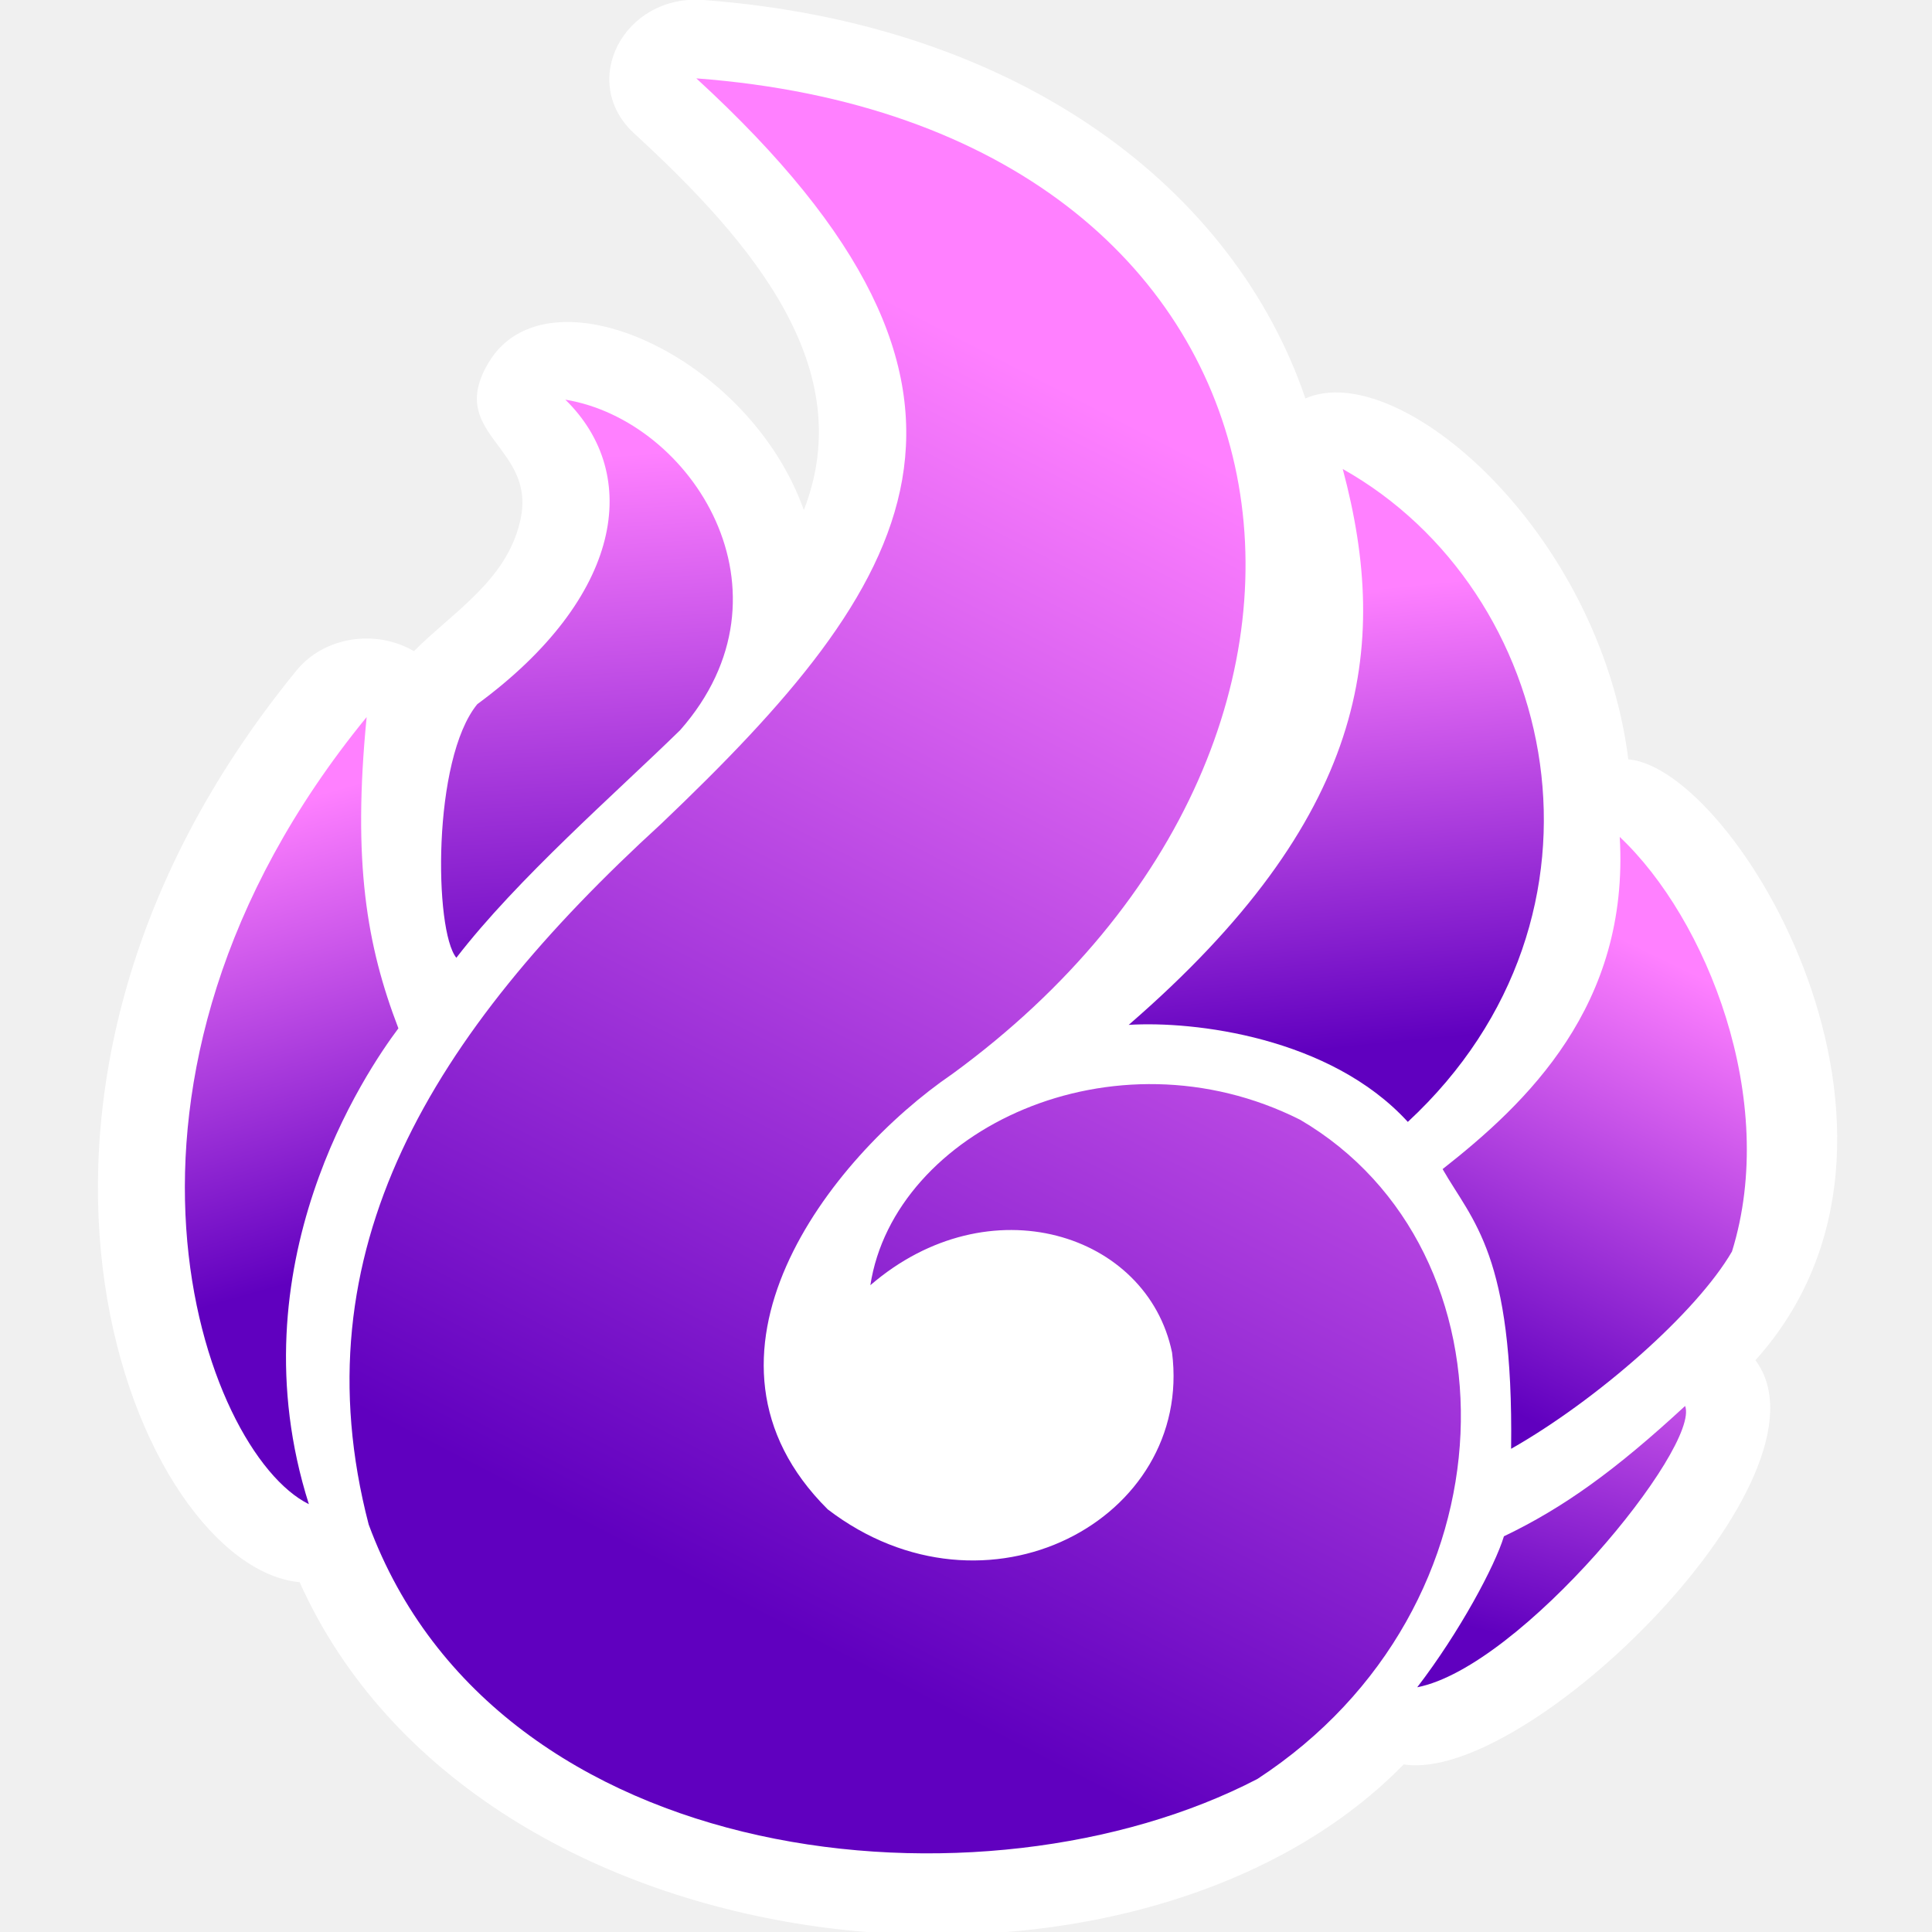
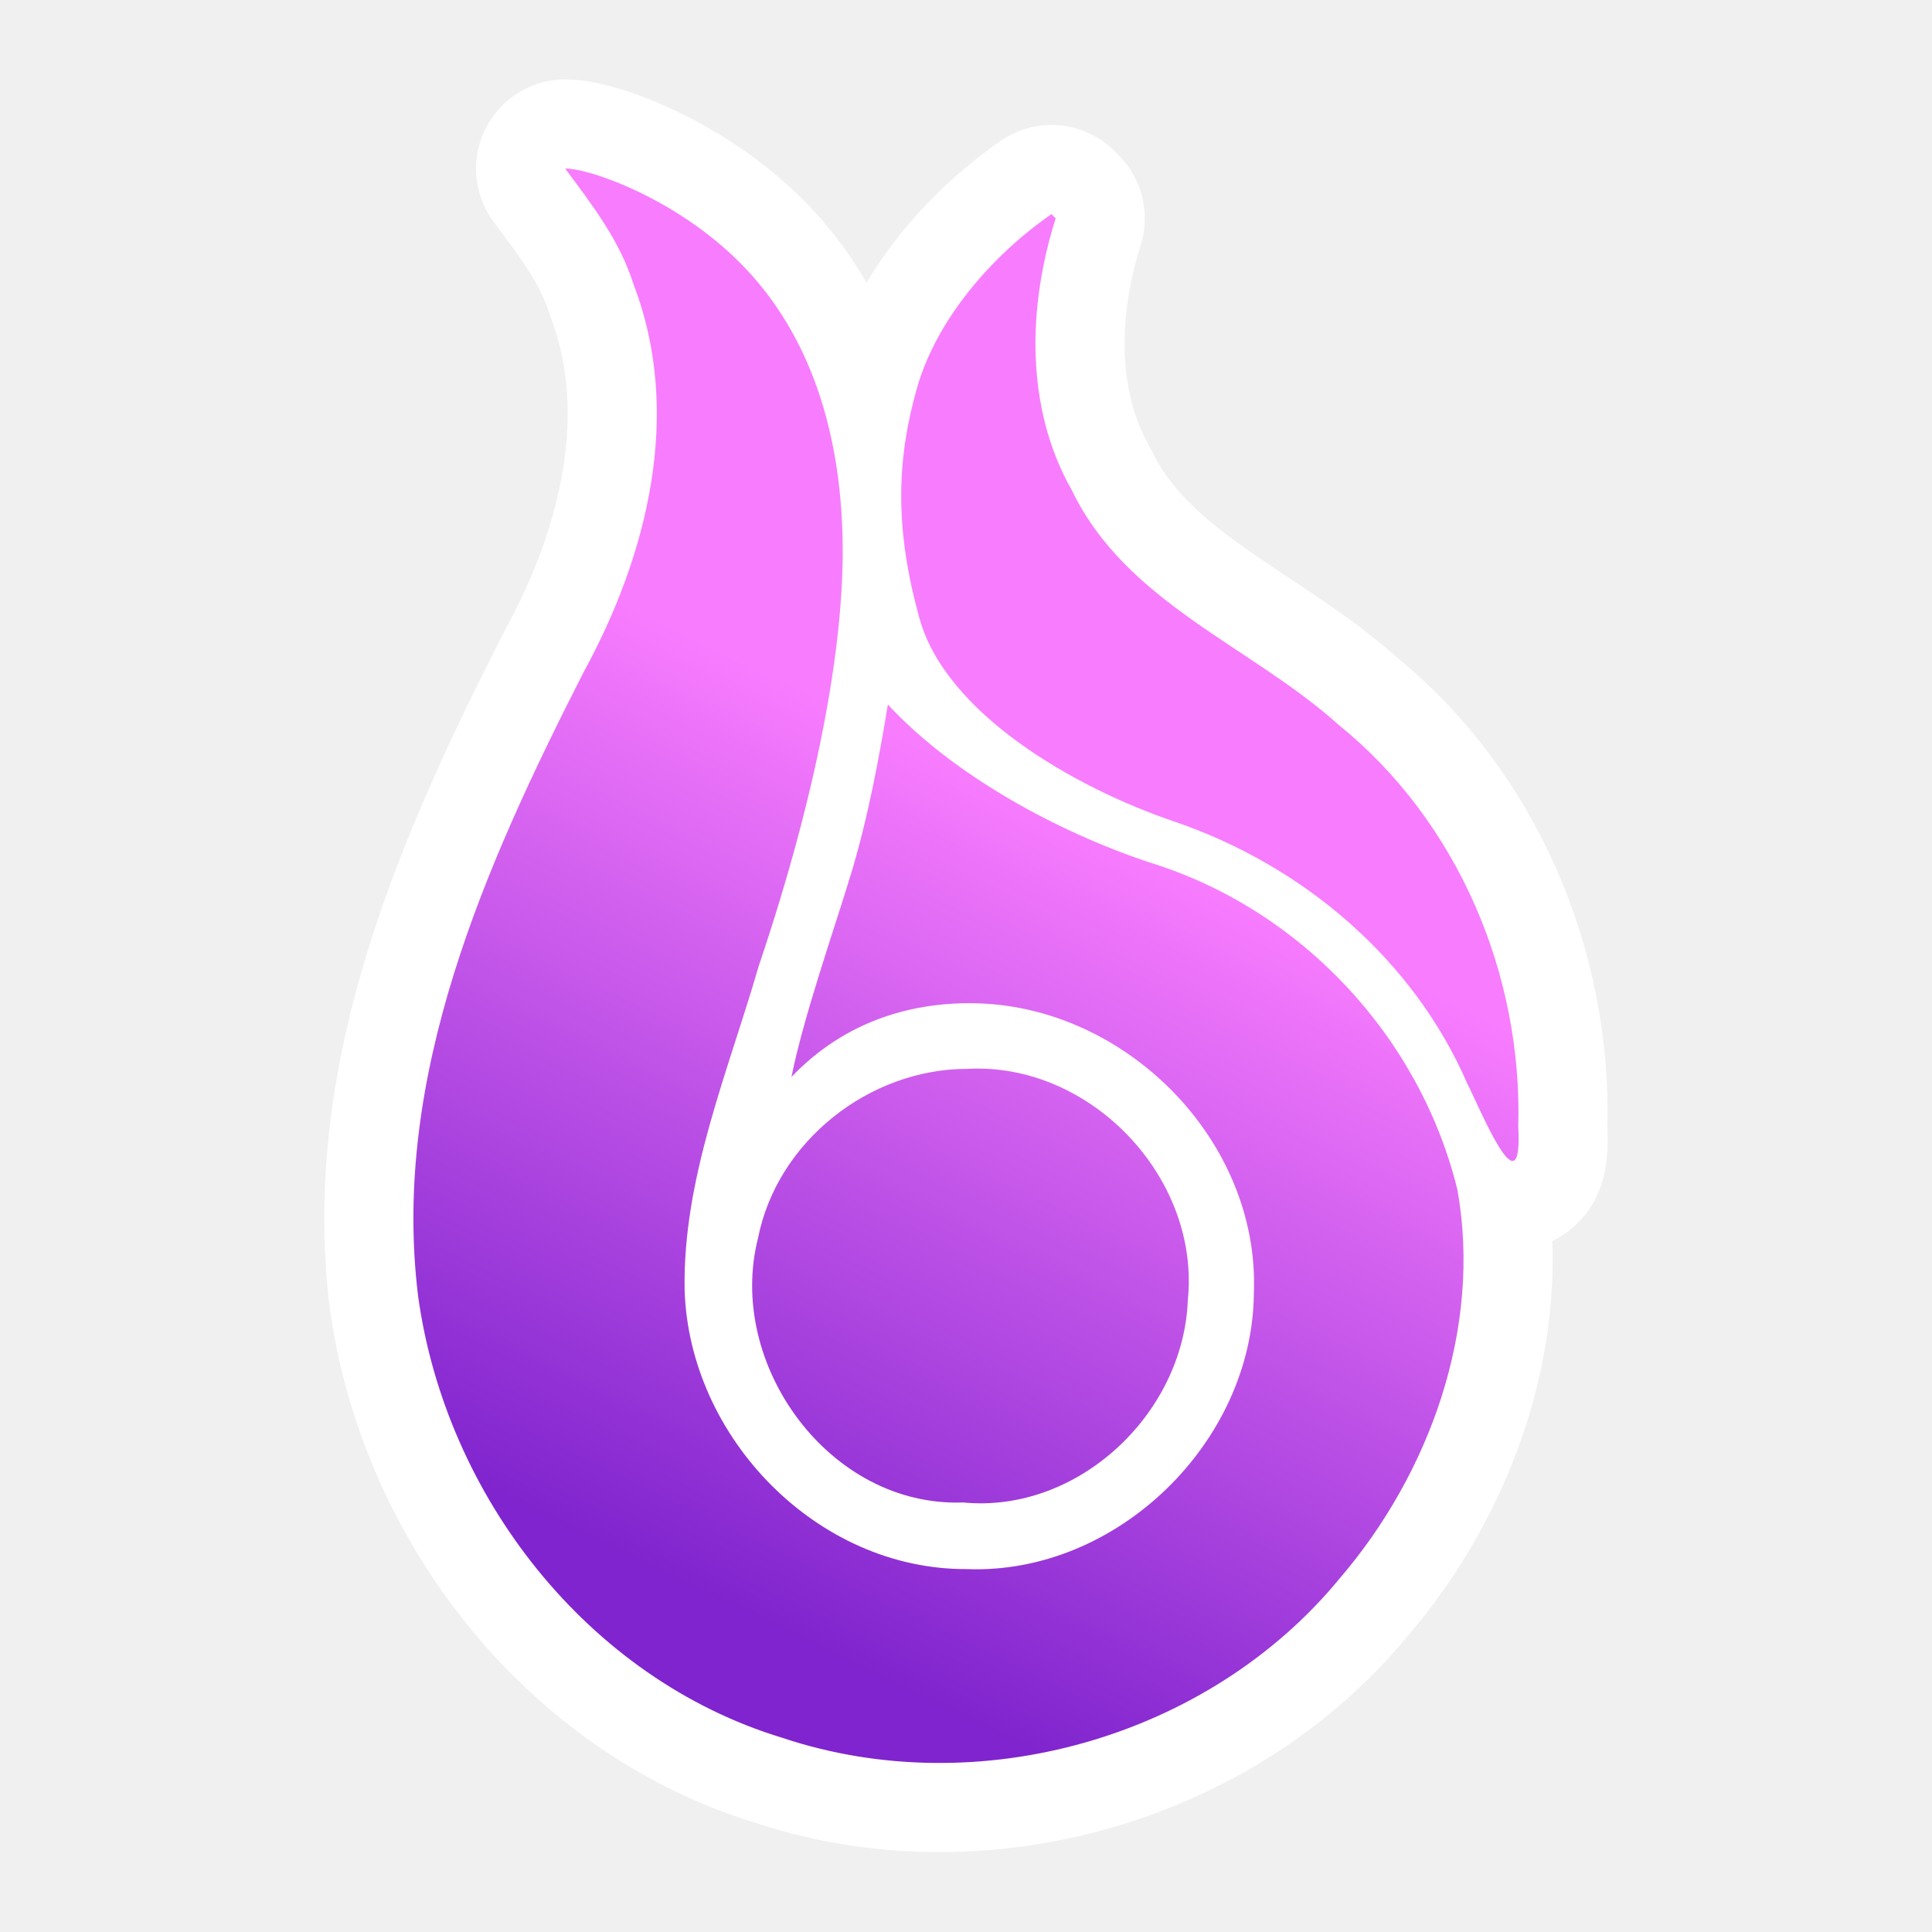
- <svg xmlns="http://www.w3.org/2000/svg" xmlns:xlink="http://www.w3.org/1999/xlink" width="1024" height="1024">
+ <svg xmlns="http://www.w3.org/2000/svg" xmlns:xlink="http://www.w3.org/1999/xlink" width="1024" height="1024" viewBox="0 0 270.933 270.933">
  <defs>
-     <linearGradient xlink:href="#a" id="b" x1="345.488" x2="326.393" y1="537.545" y2="278.277" gradientTransform="translate(25.645)" gradientUnits="userSpaceOnUse" />
+     <linearGradient xlink:href="#a" id="b" x1="269.585" x2="488.27" y1="847.204" y2="393.079" gradientTransform="translate(5.168 5.035)scale(.2513)" gradientUnits="userSpaceOnUse" />
    <linearGradient id="a">
-       <stop offset="0" stop-color="#6000bf" />
-       <stop offset="1" stop-color="#ff80ff" />
+       <stop offset=".045" stop-color="#7f24ce" />
+       <stop offset="1" stop-color="#f87cfe" />
    </linearGradient>
-     <linearGradient xlink:href="#a" id="c" x1="628.385" x2="605.516" y1="554.552" y2="345.675" gradientTransform="translate(25.645)" gradientUnits="userSpaceOnUse" />
-     <linearGradient xlink:href="#a" id="d" x1="711.173" x2="813.123" y1="702.796" y2="513.799" gradientTransform="translate(25.645)" gradientUnits="userSpaceOnUse" />
-     <linearGradient xlink:href="#a" id="e" x1="263.133" x2="199.507" y1="648.504" y2="445.445" gradientTransform="translate(25.645)" gradientUnits="userSpaceOnUse" />
-     <linearGradient xlink:href="#a" id="f" x1="760.851" x2="818.785" y1="829.706" y2="638.514" gradientTransform="translate(25.645)" gradientUnits="userSpaceOnUse" />
-     <linearGradient xlink:href="#a" id="g" x1="447.231" x2="722.686" y1="825.105" y2="341.161" gradientTransform="translate(25.645)" gradientUnits="userSpaceOnUse" />
  </defs>
-   <path fill="#fff" d="m 427.672,64.773 c -33.418,-2.779 -52.502,37.927 -28.973,61.835 50.595,51.394 93.803,109.201 70.914,174.34 -23.163,-71.945 -107.181,-113.132 -131.633,-68.656 -18.796,34.189 20.889,38.885 12.844,74.403 -5.888,27.089 -27.787,41.293 -44.29,59.586 -15.817,-10.287 -37.44,-6.828 -49.054,8.892 -148.55,201.165 -65.785,415.381 1.265,422.192 74.442,183.718 348.019,213.288 461.726,84.373 51.942,9.215 183.187,-133.865 147.09,-187.138 C 951.885,590.855 859.294,420.415 814.414,416.39 802.386,310.456 718.273,230.302 679.368,249.269 649.683,152.632 560.555,75.831 427.672,64.773 Z" color="#000" paint-order="markers stroke fill" style="-inkscape-stroke:none" transform="matrix(1.26737 0 0 1.14468 -169.116 -74.144)" />
-   <g color="#000" paint-order="markers stroke fill">
-     <path fill="url(#b)" d="m 333.041,390.832 c 60.956,-49.645 68.888,-106.282 36.834,-141.001 52.955,9.639 98.778,89.197 48.017,153.006 -26.657,28.88 -68.133,68.803 -93.604,105.416 -9.271,-12.442 -10.125,-91.913 8.753,-117.421 z" style="-inkscape-stroke:none" transform="matrix(1.26737 0 0 1.14468 -169.116 -74.144)" />
-     <path fill="url(#c)" d="m 605.468,539.317 c 99.495,-95.417 109.652,-174.007 89.512,-257.379 90.54,56.344 120.323,206.655 27.218,302.306 -32.452,-39.308 -89.422,-46.801 -116.73,-44.926 z" style="-inkscape-stroke:none" transform="matrix(1.26737 0 0 1.14468 -169.116 -74.144)" />
-     <path fill="url(#d)" d="m 765.397,735.61 c 1.027,-90.005 -16.07,-105.169 -28.652,-129.511 34.981,-30.439 78.22,-75.638 74.074,-153.8 36.265,37.795 66.663,121.656 46.942,191.96 -14.859,28.349 -56.524,68.798 -92.364,91.35 z" style="-inkscape-stroke:none" transform="matrix(1.26737 0 0 1.14468 -169.116 -74.144)" />
-     <path fill="url(#e)" d="m 286.772,396.801 c -5.933,67.162 -0.014,105.765 13.279,144.12 C 286.963,560.259 230.933,650.697 262.607,761.242 218.558,737.233 161.826,566.002 286.772,396.801 Z" style="-inkscape-stroke:none" transform="matrix(1.26737 0 0 1.14468 -169.116 -74.144)" />
-     <path fill="url(#f)" d="m 726.132,846.03 c 17.736,-25.59 32.55,-56.278 36.255,-69.905 25.026,-13.294 46.489,-30.414 75.78,-60.351 6.376,19.042 -68.605,120.855 -112.035,130.255 z" style="-inkscape-stroke:none" transform="matrix(1.26737 0 0 1.14468 -169.116 -74.144)" />
-     <path fill="url(#g)" d="m 287.624,770.662 c -29.781,-126.684 26.211,-227.139 122.275,-324.391 105.332,-111.102 158.665,-199.02 14.749,-345.209 261.967,21.801 302.853,302.608 107.166,460.898 -51.666,39.082 -116.359,131.072 -52.202,201.699 66.221,56.081 152.881,4.625 143.984,-72.616 C 613.313,635.784 547.105,612.403 497.426,659.869 507.381,588.255 598.947,539.692 677.165,583.255 770.053,643.46 769.049,809.072 659.32,888.466 545.235,954.136 341.346,931.823 287.624,770.662 Z" style="-inkscape-stroke:none" transform="matrix(1.26737 0 0 1.14468 -169.116 -74.144)" />
-   </g>
+   <path fill="url(#b)" stroke="#fff" stroke-linecap="round" stroke-linejoin="round" stroke-width="25" d="m 79.26,23.642 c 3.85,5.205 7.625,10.001 9.633,16.369 6.88,18.035 1.888,37.92 -7.065,54.272 -13.713,26.927 -27.022,56.619 -23.186,87.547 3.875,27.939 23.735,53.577 51.068,61.873 27.438,9.159 59.763,0.036 78.16,-22.355 12.622,-14.715 19.973,-35.101 16.514,-54.475 -5.263,-21.543 -22.049,-39.47 -43.281,-45.959 -12.864,-4.298 -27.407,-12.192 -36.592,-22.113 -1.16,7.033 -2.735,15.735 -5.182,23.788 -2.447,8.054 -6.628,19.933 -8.34,28.437 7.45,-7.81 16.704,-10.408 25.273,-10.343 21.511,0.164 40.423,19.229 39.573,40.668 -0.174,20.936 -19.256,39.528 -40.289,38.688 -20.953,0.095 -38.911,-18.451 -39.538,-39.142 -0.287,-15.702 6.095,-30.573 10.398,-45.447 8.332,-24.694 11.906,-44.92 11.767,-58.956 C 118.034,62.46 114.514,48.453 104.944,38.072 95.728,28.074 82.649,23.577 79.26,23.642 Z m 68.189,6.384 c -8.428,5.853 -16.138,14.822 -18.855,24.387 -2.716,9.565 -3.304,19.263 0.375,32.388 3.679,13.125 21.351,23.566 35.952,28.492 17.803,6.142 33.242,19.174 40.816,36.603 1.767,3.444 7.842,18.473 7.175,6.097 0.606,-21.348 -8.474,-42.81 -25.187,-56.345 -12.339,-11.08 -29.77,-17.071 -37.395,-32.857 -6.602,-11.582 -6.212,-25.776 -2.289,-38.173 l -0.296,-0.296 z M 137.254,149.851 c -0.536,-0.004 -1.073,0.009 -1.613,0.039 h -9.6e-4 c -13.742,0.004 -26.66,10.159 -29.338,23.74 -4.505,17.649 9.998,37.754 28.737,37.067 16.133,1.57 30.938,-12.435 31.532,-28.366 1.714,-16.669 -12.715,-32.378 -29.317,-32.48 z" paint-order="stroke fill markers" style="mix-blend-mode:normal" />
</svg>
